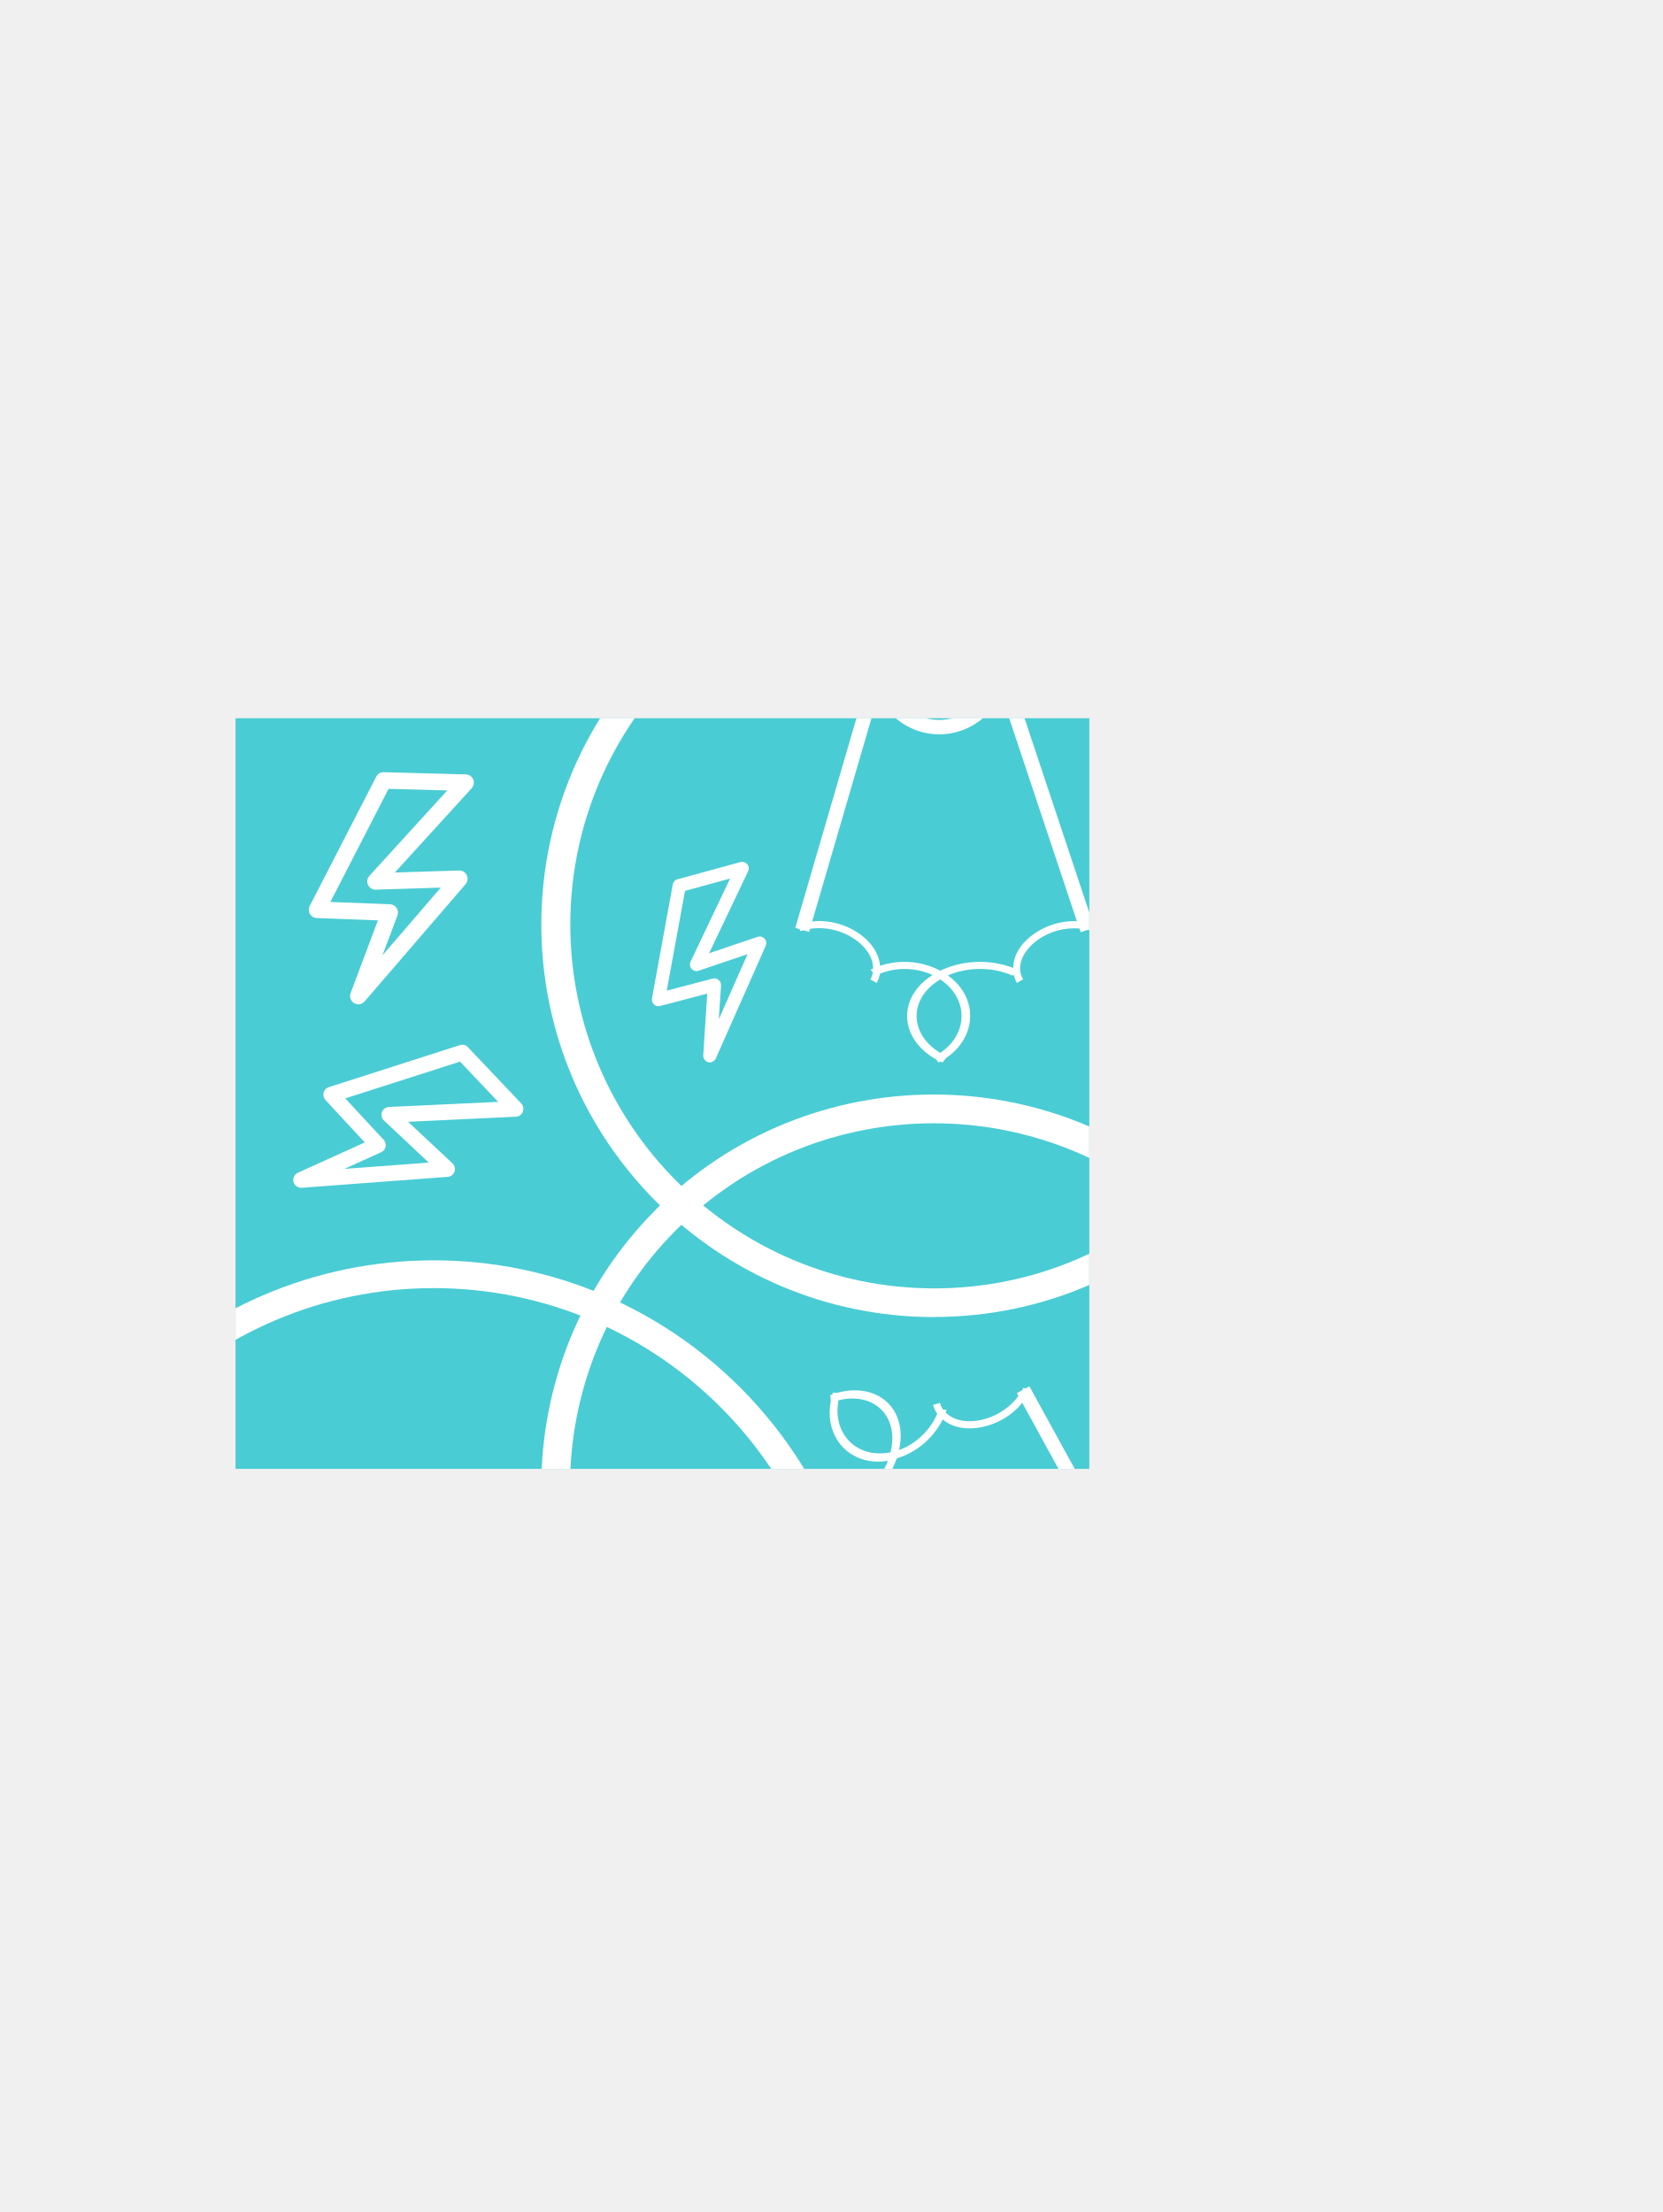
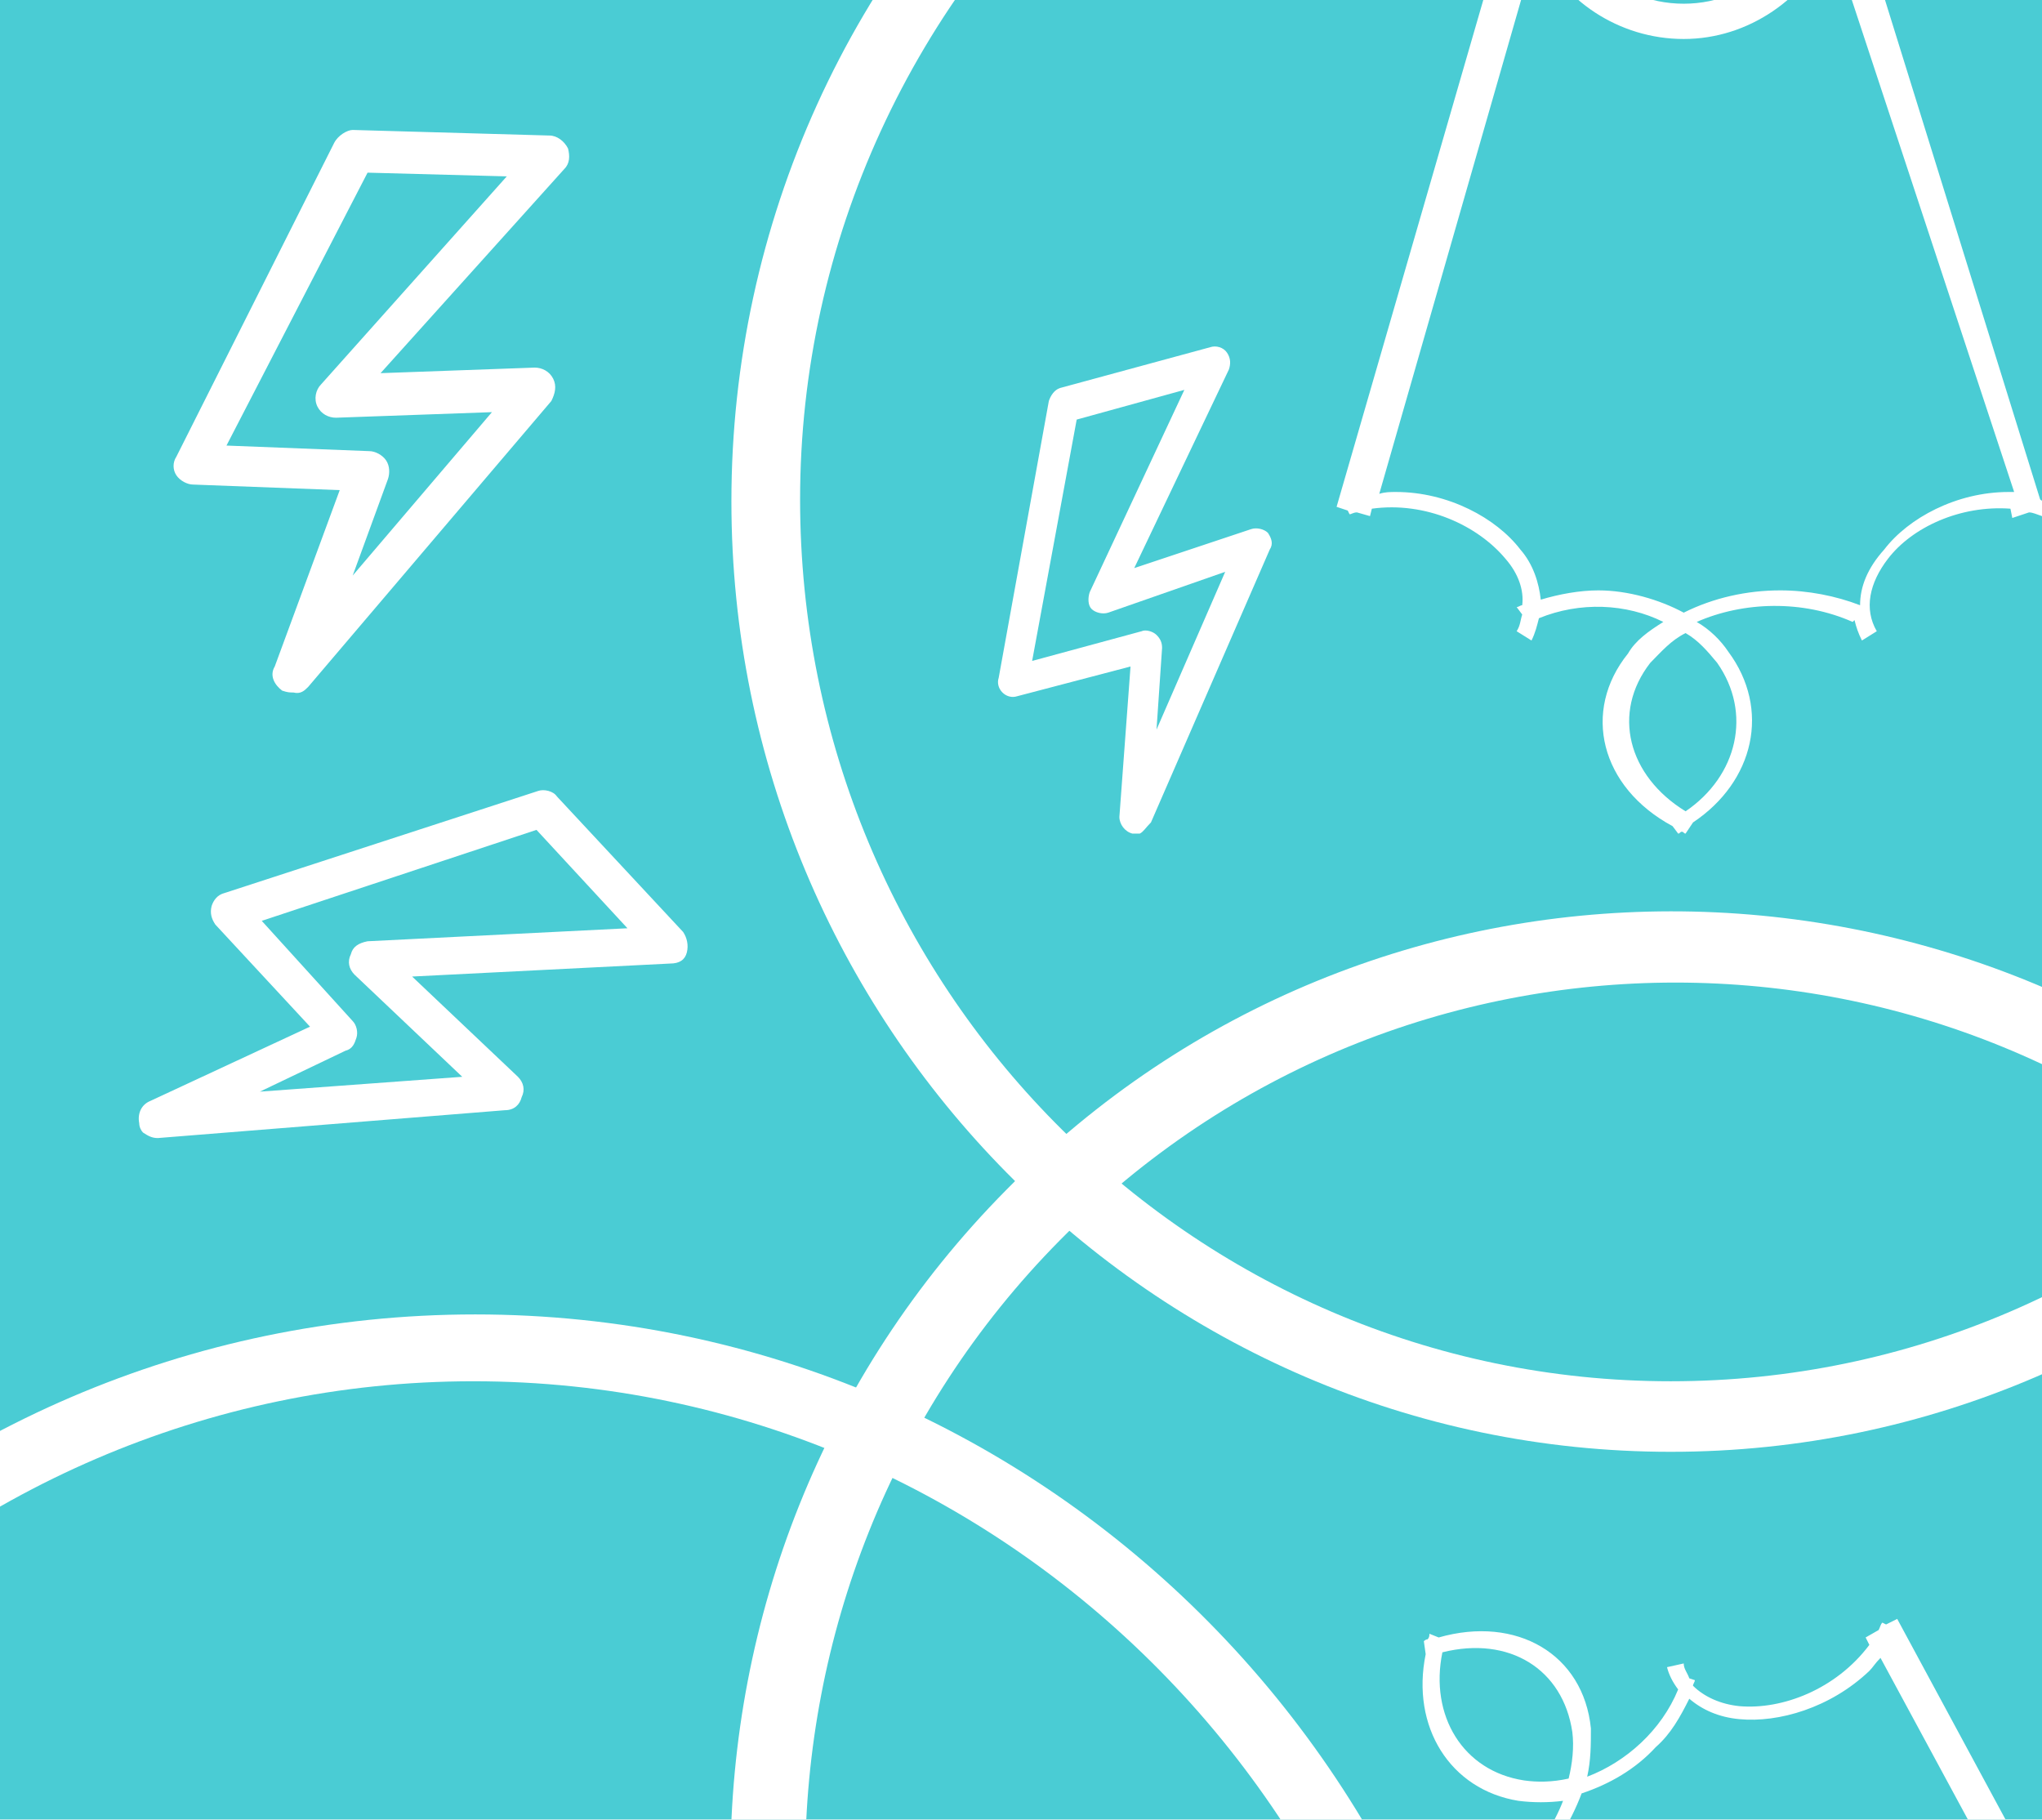
- <svg xmlns="http://www.w3.org/2000/svg" id="uuid-907e16d1-aed1-4992-932f-8c6b54ffa323" width="179.59" height="238.99" viewBox="0 0 179.59 238.99">
-   <defs>
-     <style>.uuid-1a323f54-dc88-48b0-ba6d-cead80f82fc4{fill:#fff;}.uuid-d287459b-2212-408c-a7de-a4ac9cc92c4f{fill:#4accd4;}.uuid-71924432-4870-4083-bbb9-f64218841513{clip-path:url(#uuid-37140cc9-16c2-41df-b9a4-331c69e10cca);}.uuid-2cfc262c-2861-49cf-acf1-45564b88b976{fill:none;}</style>
-     <clipPath id="uuid-37140cc9-16c2-41df-b9a4-331c69e10cca">
-       <rect class="uuid-2cfc262c-2861-49cf-acf1-45564b88b976" x="25.44" y="77.6" width="92.22" height="81.1" />
-     </clipPath>
-   </defs>
+ <svg xmlns="http://www.w3.org/2000/svg" xmlns:xlink="http://www.w3.org/1999/xlink" version="1.1" id="uuid-907e16d1-aed1-4992-932f-8c6b54ffa323" x="0px" y="0px" viewBox="0 0 110 98" style="enable-background:new 0 0 110 98;" xml:space="preserve">
+   <style type="text/css">
+ 	.st0{fill:#4ACCD4;}
+ 	.st1{clip-path:url(#SVGID_00000115482748616323574920000007060931276683329428_);}
+ 	.st2{fill:#FFFFFF;}
+ </style>
  <g id="uuid-b561b3ac-b3a8-4a93-9e15-96dea6a9b67d">
-     <rect class="uuid-d287459b-2212-408c-a7de-a4ac9cc92c4f" x="25.44" y="77.6" width="92.22" height="81.1" />
-     <g class="uuid-71924432-4870-4083-bbb9-f64218841513">
-       <path class="uuid-1a323f54-dc88-48b0-ba6d-cead80f82fc4" d="M38.7,108.5c-.16,0-.31-.04-.45-.12-.37-.22-.53-.68-.38-1.08l2.95-7.86-6.61-.25c-.31-.01-.58-.18-.74-.44-.15-.26-.16-.59-.02-.86l7.19-13.98c.16-.3,.47-.51,.82-.48l8.85,.24c.35,0,.66,.22,.8,.54,.14,.32,.07,.69-.16,.95l-8.3,9.11,6.94-.22c.37,0,.68,.19,.83,.51,.15,.32,.1,.7-.13,.97l-10.91,12.67c-.17,.2-.42,.31-.68,.31Zm-3.02-11.05l6.45,.25c.29,.01,.55,.16,.71,.4,.16,.24,.19,.54,.09,.81l-1.62,4.31,6.3-7.32-7.02,.22c-.37,.02-.69-.19-.84-.52-.15-.33-.09-.71,.15-.97l8.41-9.23-6.34-.17-6.29,12.23Z" />
-       <path class="uuid-1a323f54-dc88-48b0-ba6d-cead80f82fc4" d="M76.88,114.75c-.12,.04-.25,.04-.38,.01-.33-.08-.56-.39-.54-.74l.43-6.67-5.09,1.34c-.24,.06-.49,0-.66-.17-.18-.16-.26-.41-.22-.65l2.25-12.31c.05-.27,.24-.5,.51-.56l6.8-1.86c.27-.07,.55,.02,.73,.23,.18,.21,.22,.51,.1,.76l-4.22,8.86,5.24-1.77c.28-.09,.56-.01,.75,.19,.19,.21,.24,.51,.13,.77l-5.39,12.17c-.09,.2-.25,.33-.44,.39Zm-4.86-7.72l4.97-1.3c.22-.06,.46,0,.63,.14,.18,.15,.27,.37,.26,.59l-.24,3.66,3.11-7.03-5.29,1.79c-.28,.1-.57,.01-.76-.2-.19-.21-.23-.52-.11-.78l4.27-8.98-4.87,1.33-1.97,10.77Z" />
-       <path class="uuid-1a323f54-dc88-48b0-ba6d-cead80f82fc4" d="M31.92,128.08c-.1-.1-.18-.24-.22-.39-.1-.4,.1-.81,.47-.98l7.23-3.28-4.25-4.59c-.2-.21-.27-.51-.2-.79,.07-.28,.28-.5,.56-.59l14.16-4.54c.31-.1,.66-.03,.87,.22l5.76,6.08c.23,.24,.29,.59,.17,.9-.12,.31-.41,.51-.74,.53l-11.65,.55,4.79,4.49c.25,.25,.33,.58,.22,.9-.11,.32-.4,.54-.73,.56l-15.77,1.18c-.25,.02-.49-.08-.66-.25Zm5.37-9.41l4.15,4.48c.18,.2,.26,.47,.21,.74-.05,.27-.23,.49-.48,.6l-3.97,1.8,9.11-.68-4.84-4.55c-.26-.23-.33-.59-.21-.91,.12-.32,.41-.53,.75-.55l11.8-.55-4.12-4.35-12.39,3.97Z" />
-       <path class="uuid-1a323f54-dc88-48b0-ba6d-cead80f82fc4" d="M100.89,142.29c23.39,0,42.41-19.03,42.41-42.42,0-12.4-5.43-24.14-14.89-32.22-2.57-2.2-5.23-6.56-5.23-10.06v-9.19h4.06V26.99c0-8.05-3.47-15.26-8.94-20.21C115.81,2.85,109.19,.13,101.16,.01c-.09,0-.18-.01-.27-.01-.03,0-.06,0-.09,0-.06,0-.12,0-.18,0-8.96,0-16.25,3.23-18.21,7.79-2.28,2.3-4.14,5.04-5.49,8.06l-.69-.08-.17,1.54,.25,.03c-1.13,3-1.77,6.24-1.77,9.65v21.42h4.06v9.19c0,3.5-2.66,7.86-5.24,10.06-9.46,8.08-14.89,19.82-14.89,32.22,0,23.39,19.03,42.42,42.42,42.42Zm-.36-139.57c6.19,0,11.21,1.51,11.46,3.4h-22.92c.25-1.89,5.28-3.4,11.46-3.4Zm-17.29,8.76h35.29c2.27,2.72,3.94,5.96,4.84,9.53l-43.21-4.79c.84-1.71,1.88-3.3,3.08-4.74Zm-3.77,6.22l44.26,4.91c.26,1.43,.41,2.89,.41,4.39v3.38l-46.42-5.15c.19-2.65,.78-5.19,1.75-7.53Zm-1.83,9.3c0-.07,0-.15,0-.22l46.36,5.14,.14-1.26v9l-46.51-5.16v-7.5Zm0,18.32v-9.26l46.37,5.14,.14-1.26v5.38h-46.51Zm31.8,59.26c-1.14-.44-2.37-.66-3.58-.66-1.53,0-3.02,.34-4.3,.96-1.16-.62-2.5-.96-3.88-.96-.88,0-1.77,.14-2.62,.43-.07-.76-.37-1.54-.95-2.27-1.15-1.44-3.29-2.57-5.66-2.57-.24,0-.49,.03-.73,.06l7.14-24.47c1.16,2.5,3.67,4.24,6.6,4.24s5.54-1.8,6.67-4.37l8.19,24.57c-.09,0-.18-.02-.27-.02-2.37,0-4.5,1.14-5.66,2.57-.64,.8-.94,1.66-.95,2.5Zm-6.46,2.57c1.61,2.21,.95,5.03-1.42,6.61-2.63-1.57-3.37-4.4-1.58-6.61,.43-.53,.97-.97,1.58-1.33,.55,.36,1.04,.81,1.42,1.33Zm-7.27-35.11v-23.63h11.48v23.63c0,3.17-2.58,5.74-5.74,5.74s-5.74-2.57-5.74-5.74Zm-20.33-2.03c3.14-2.68,6.32-7.81,6.32-12.41v-9.19h12.46v23.52l-8.26,28.32,.47,.14,.07,.2c.11-.04,.23-.05,.35-.08l.6,.18,.1-.34c2.49-.37,4.84,.74,6.02,2.21,.56,.69,.8,1.41,.79,2.09-.09,.04-.18,.07-.26,.11l.24,.33c-.05,.25-.14,.49-.27,.72l.67,.39c.19-.32,.31-.66,.37-1.01,1.85-.73,3.97-.64,5.68,.15-.62,.39-1.18,.86-1.62,1.41-2.11,2.6-1.18,5.94,2.02,7.72l.24,.33c.07-.03,.13-.07,.2-.11,.08,.04,.14,.08,.22,.11l.38-.47c2.7-1.81,3.46-5.05,1.61-7.58-.38-.53-.86-.98-1.4-1.36,2.1-.92,4.79-.97,7.02,.03l.1-.12c.07,.31,.17,.62,.34,.9l.67-.39c-.57-.97-.39-2.15,.5-3.25,1.11-1.39,3.26-2.43,5.59-2.24l.13,.4,.77-.26c.19,.04,.39,.07,.58,.14l.12-.37h0s.12-.37,.12-.37c-.09-.03-.17-.04-.26-.06l-9.29-27.88v-23.5h11.35v9.19c0,4.61,3.18,9.73,6.32,12.41,8.78,7.49,13.8,18.37,13.8,29.86,0,21.68-17.64,39.32-39.32,39.32s-39.32-17.64-39.32-39.32c0-11.49,5.03-22.38,13.8-29.86Z" />
+     <rect class="st0" width="110" height="98" />
+     <g>
      <g>
-         <path class="uuid-1a323f54-dc88-48b0-ba6d-cead80f82fc4" d="M70.87,130.66c-16.54,16.54-16.54,43.45,0,59.98,8.77,8.77,20.91,13.23,33.31,12.25,3.37-.27,8.34,.94,10.81,3.41l6.5,6.5-2.87,2.87,15.14,15.14c5.69,5.69,13.25,8.33,20.61,7.97,4.54,1.02,11.13-1.73,16.9-7.33,.06-.06,.14-.12,.2-.18,.02-.02,.04-.05,.06-.07,.04-.04,.09-.08,.13-.12,6.34-6.34,9.2-13.77,7.37-18.39-.01-3.24-.63-6.49-1.82-9.58l.54-.43-.97-1.21-.2,.16c-1.32-2.92-3.16-5.67-5.57-8.07l-15.14-15.14-2.87,2.87-6.5-6.5c-2.47-2.47-3.68-7.44-3.41-10.82,.98-12.4-3.49-24.54-12.25-33.31-16.54-16.54-43.45-16.54-59.99,0Zm98.95,98.44c-4.37,4.37-9,6.86-10.51,5.7l16.21-16.21c1.16,1.51-1.33,6.14-5.7,10.51Zm6.03-18.42l-24.96,24.96c-3.53-.32-7-1.43-10.16-3.32l33.94-27.17c.61,1.81,1.01,3.66,1.18,5.53Zm-1.73-7.07l-34.77,27.83c-1.19-.82-2.33-1.75-3.4-2.81l-2.39-2.39,36.46-29.18c1.74,2.01,3.12,4.22,4.09,6.56Zm-5.28-7.87c.05,.05,.1,.11,.15,.16l-36.41,29.15,.79,.99-6.36-6.36,36.53-29.24,5.3,5.3Zm-12.96-12.96l6.55,6.55-36.42,29.15,.79,.99-3.81-3.81,32.89-32.89Zm-64.39-19.42c1.12-.5,2.14-1.21,3-2.07,1.08-1.08,1.9-2.38,2.37-3.72,1.26-.38,2.45-1.09,3.42-2.06,.62-.62,1.15-1.35,1.55-2.15,.59,.49,1.35,.83,2.28,.93,1.83,.2,4.15-.51,5.82-2.18,.17-.17,.32-.37,.48-.56l12.26,22.35c-2.58-.95-5.59-.4-7.66,1.67-2.11,2.11-2.64,5.19-1.63,7.81l-23.16-11.58c.07-.06,.14-.11,.2-.18,1.67-1.67,2.38-3.99,2.18-5.82-.11-1.02-.52-1.84-1.1-2.44Zm2.75-6.39c-2.7-.42-4.23-2.89-3.67-5.68,2.97-.75,5.49,.73,5.79,3.56,.07,.68,0,1.37-.17,2.06-.65,.13-1.3,.16-1.95,.06Zm29.96,19.69l16.71,16.71-8.12,8.12-16.71-16.71c-2.24-2.24-2.24-5.88,0-8.12,2.24-2.24,5.88-2.24,8.12,0Zm15.81-12.94c-.33,4.12,1.05,9.99,4.31,13.25l6.5,6.5-8.81,8.81-16.63-16.63-14.19-25.87-.43,.24-.19-.1c-.05,.11-.13,.2-.19,.3l-.55,.3,.17,.31c-1.5,2.02-3.94,2.9-5.82,2.69-.88-.09-1.56-.43-2.04-.92,.03-.09,.08-.17,.11-.26l-.4-.06c-.14-.21-.25-.44-.32-.7l-.75,.2c.09,.36,.25,.68,.45,.98-.79,1.83-2.35,3.26-4.12,3.91,.16-.72,.22-1.44,.15-2.14-.35-3.33-3.37-5.03-6.89-4.03l-.4-.06c-.02,.07-.04,.15-.06,.22-.08,.03-.16,.05-.23,.08l.06,.61c-.63,3.19,1.12,6.01,4.22,6.5,.64,.1,1.3,.08,1.95-.02-.84,2.13-2.7,4.08-4.98,4.94v.15c-.25-.17-.54-.31-.86-.4l-.2,.75c1.08,.28,1.79,1.25,1.95,2.65,.19,1.77-.59,4.03-2.36,5.54l-.37-.19-.36,.73c-.17,.11-.32,.22-.51,.31l.18,.34h0s.18,.34,.18,.34c.08-.04,.15-.1,.23-.14l26.29,13.14,16.62,16.62-8.03,8.03-6.5-6.5c-3.26-3.26-9.13-4.63-13.25-4.31-11.5,.91-22.75-3.23-30.88-11.36-15.33-15.33-15.33-40.28,0-55.61,15.33-15.33,40.28-15.33,55.61,0,8.13,8.13,12.26,19.38,11.36,30.88Z" />
-         <path class="uuid-1a323f54-dc88-48b0-ba6d-cead80f82fc4" d="M46.84,229.85c-25.83,0-46.84-21.01-46.84-46.84s21.01-46.84,46.84-46.84,46.84,21.01,46.84,46.84-21.01,46.84-46.84,46.84Zm0-90.68c-24.17,0-43.84,19.67-43.84,43.84s19.67,43.84,43.84,43.84,43.84-19.67,43.84-43.84-19.67-43.84-43.84-43.84Z" />
+         <defs>
+           <rect id="SVGID_1_" width="110" height="98" />
+         </defs>
+         <clipPath id="SVGID_00000104676072716609517930000002877460539425992625_">
+           <use xlink:href="#SVGID_1_" style="overflow:visible;" />
+         </clipPath>
+         <g style="clip-path:url(#SVGID_00000104676072716609517930000002877460539425992625_);">
+           <path class="st2" d="M15.8,37.3c-0.2,0-0.3,0-0.6-0.1c-0.4-0.3-0.7-0.8-0.4-1.3l3.5-9.5l-7.9-0.3c-0.3,0-0.7-0.2-0.9-0.5      c-0.2-0.3-0.2-0.7,0-1l8.5-16.9c0.2-0.4,0.7-0.7,1-0.7l10.6,0.3c0.4,0,0.8,0.3,1,0.7c0.1,0.4,0.1,0.8-0.2,1.1l-9.9,11l8.3-0.3      c0.4,0,0.8,0.2,1,0.6c0.2,0.4,0.1,0.8-0.1,1.2L16.6,37C16.4,37.2,16.2,37.4,15.8,37.3L15.8,37.3z M12.2,24l7.7,0.3      c0.3,0,0.7,0.2,0.9,0.5s0.2,0.7,0.1,1L19,31l7.5-8.8l-8.4,0.3c-0.4,0-0.8-0.2-1-0.6c-0.2-0.4-0.1-0.9,0.2-1.2l10-11.2l-7.5-0.2      L12.2,24L12.2,24z" />
+           <path class="st2" d="M61.4,44.9c-0.1,0-0.3,0-0.4,0c-0.4-0.1-0.7-0.5-0.7-0.9l0.6-8.1l-6.1,1.6c-0.3,0.1-0.6,0-0.8-0.2      c-0.2-0.2-0.3-0.5-0.2-0.8l2.7-14.9c0.1-0.3,0.3-0.6,0.6-0.7l8.1-2.2c0.3-0.1,0.7,0,0.9,0.3c0.2,0.3,0.2,0.6,0.1,0.9l-5.1,10.7      l6.3-2.1c0.3-0.1,0.7,0,0.9,0.2c0.2,0.3,0.3,0.6,0.1,0.9L62,44.3C61.7,44.6,61.6,44.8,61.4,44.9L61.4,44.9z M55.6,35.6l5.9-1.6      c0.2-0.1,0.6,0,0.8,0.2s0.3,0.4,0.3,0.7l-0.3,4.4l3.7-8.5L59.7,33c-0.3,0.1-0.7,0-0.9-0.2c-0.2-0.2-0.2-0.6-0.1-0.9L63.8,21      l-5.8,1.6L55.6,35.6L55.6,35.6z" />
+           <path class="st2" d="M7.7,61c-0.1-0.1-0.2-0.3-0.2-0.5c-0.1-0.5,0.1-1,0.6-1.2l8.6-4l-5.1-5.5c-0.2-0.3-0.3-0.6-0.2-1      c0.1-0.3,0.3-0.6,0.7-0.7L29,42.6c0.3-0.1,0.8,0,1,0.3l6.8,7.3c0.2,0.3,0.3,0.7,0.2,1.1c-0.1,0.4-0.4,0.6-0.9,0.6l-13.9,0.7      l5.7,5.4c0.3,0.3,0.4,0.7,0.2,1.1c-0.1,0.4-0.4,0.7-0.9,0.7L8.5,61.3C8.2,61.3,8,61.2,7.7,61L7.7,61z M14.1,49.6l4.9,5.4      c0.2,0.2,0.3,0.6,0.2,0.9s-0.2,0.6-0.6,0.7L14,58.8L24.9,58l-5.8-5.5c-0.3-0.3-0.4-0.7-0.2-1.1c0.1-0.4,0.4-0.6,0.9-0.7l14-0.7      l-4.9-5.3L14.1,49.6L14.1,49.6z" />
+           <path class="st2" d="M90,78.2c27.9,0,50.6-23,50.6-51.3c0-15-6.5-29.2-17.7-38.9c-3-2.7-6.3-7.9-6.3-12.2v-11.1h4.8v-25.9      c0-9.7-4.2-18.4-10.7-24.4c-2.9-4.7-10.9-8-20.4-8.2c-0.1,0-0.2,0-0.3,0h-0.1c-0.1,0-0.1,0-0.2,0c-10.7,0-19.4,3.9-21.8,9.4      c-2.7,2.8-4.9,6.1-6.5,9.7l-0.8,0l-0.2,1.9h0.3c-1.3,3.6-2.1,7.5-2.1,11.7v25.9h4.8v11.1c0,4.2-3.1,9.5-6.3,12.2      C45.8-2.1,39.4,12.1,39.4,27C39.4,55.2,62.1,78.2,90,78.2L90,78.2z M89.6-90.5c7.4,0,13.4,1.8,13.7,4.1H75.9      C76.2-88.7,82.2-90.5,89.6-90.5z M68.9-79.9H111c2.7,3.3,4.7,7.2,5.7,11.5l-51.5-5.8C66.2-76.2,67.5-78.2,68.9-79.9z M64.4-72.4      l52.8,5.9c0.3,1.7,0.4,3.5,0.4,5.3v4.1l-55.3-6.2C62.6-66.5,63.3-69.6,64.4-72.4z M62.3-61.1c0-0.1,0-0.2,0-0.3l55.3,6.2      l0.1-1.5v10.9L62.3-52V-61.1L62.3-61.1z M62.3-39v-11.2l55.3,6.2l0.1-1.5v6.5H62.3z M100.2,32.6c-1.3-0.5-2.8-0.8-4.3-0.8      c-1.8,0-3.6,0.4-5.2,1.2c-1.3-0.7-3-1.2-4.6-1.2c-1,0-2.1,0.2-3.1,0.5c-0.1-0.9-0.4-1.9-1.1-2.7c-1.3-1.7-3.9-3.1-6.7-3.1      c-0.3,0-0.6,0-0.9,0.1L82.8-3c1.3,3,4.4,5.1,7.9,5.1c3.5,0,6.6-2.2,8-5.3l9.8,29.7c-0.1,0-0.2,0-0.3,0c-2.8,0-5.4,1.4-6.7,3.1      C100.6,30.6,100.2,31.6,100.2,32.6L100.2,32.6z M92.5,35.7c1.9,2.7,1.1,6.1-1.7,8c-3.1-1.9-4-5.3-1.9-8c0.6-0.6,1.1-1.2,1.9-1.6      C91.5,34.5,92,35.1,92.5,35.7z M83.8-6.7v-28.6h13.7v28.6c0,3.8-3,6.9-6.8,6.9C86.9,0.2,83.8-2.9,83.8-6.7z M59.6-9.2      c3.7-3.2,7.5-9.4,7.5-15v-11.1h14.8v28.4l-9.9,34.2l0.6,0.2l0.1,0.2c0.1,0,0.2-0.1,0.4-0.1l0.7,0.2l0.1-0.4      c2.9-0.4,5.7,0.9,7.2,2.7c0.7,0.8,1,1.7,0.9,2.5c-0.1,0-0.2,0.1-0.3,0.1l0.3,0.4c-0.1,0.3-0.1,0.6-0.3,0.9l0.8,0.5      c0.2-0.4,0.3-0.8,0.4-1.2c2.2-0.9,4.7-0.8,6.7,0.2c-0.8,0.5-1.5,1-1.9,1.7c-2.5,3.1-1.5,7.2,2.4,9.3l0.3,0.4      c0.1,0,0.1-0.1,0.2-0.1s0.1,0.1,0.2,0.1l0.4-0.6c3.3-2.2,4.2-6.1,1.9-9.2c-0.4-0.6-1-1.2-1.7-1.6c2.5-1.1,5.7-1.2,8.4,0l0.1-0.1      c0.1,0.4,0.2,0.7,0.4,1.1l0.8-0.5c-0.7-1.2-0.4-2.6,0.6-3.9c1.3-1.7,3.9-2.9,6.6-2.7l0.1,0.5l0.9-0.3c0.2,0,0.4,0.1,0.7,0.2      l0.1-0.4l0,0l0.1-0.4c-0.1,0-0.2,0-0.3-0.1L99.4-6.9v-28.4H113v11.1c0,5.6,3.8,11.8,7.5,15C131-0.1,136.9,13,136.9,26.9      c0,26.2-21,47.5-46.9,47.5S43.1,53.1,43.1,26.9C43.1,13,49.2-0.1,59.6-9.2L59.6-9.2z" />
+           <g>
+             <path class="st2" d="M54.2,64.1c-19.8,20-19.8,52.5,0,72.5c10.4,10.6,24.9,16,39.7,14.8c4-0.3,10,1.1,12.9,4.1l7.7,7.9       l-3.4,3.5l18.1,18.3c6.7,6.9,15.8,10.1,24.6,9.6c5.4,1.2,13.2-2.1,20.2-8.9c0.1-0.1,0.1-0.1,0.2-0.2c0,0,0-0.1,0.1-0.1l0.1-0.1       c7.5-7.7,11-16.6,8.8-22.2c0-3.9-0.8-7.8-2.1-11.6l0.7-0.5l-1.1-1.5l-0.2,0.2c-1.6-3.5-3.8-6.9-6.6-9.8l-18.1-18.3l-3.4,3.5       l-7.7-7.9c-2.9-3-4.4-9-4-13.1c1.1-15-4.2-29.7-14.6-40.3C106,44.1,73.9,44.1,54.2,64.1L54.2,64.1z M172.2,183.1       c-5.2,5.3-10.8,8.3-12.6,6.9l19.3-19.6C180.4,172.2,177.5,177.8,172.2,183.1L172.2,183.1z M179.4,160.8L149.6,191       c-4.3-0.4-8.3-1.7-12.1-4l40.5-32.8C178.7,156.3,179.3,158.6,179.4,160.8z M177.3,152.3l-41.5,33.6c-1.5-1-2.8-2.1-4-3.4       l-2.8-2.9l43.4-35.3C174.5,146.8,176.2,149.5,177.3,152.3L177.3,152.3z M171.1,142.8c0.1,0.1,0.1,0.1,0.2,0.2l-43.4,35.2       l0.9,1.2l-7.6-7.7l43.6-35.3L171.1,142.8L171.1,142.8z M155.6,127.1l7.9,7.9L120,170.2l0.9,1.2l-4.5-4.6L155.6,127.1       L155.6,127.1z M78.8,103.6c1.3-0.6,2.6-1.5,3.6-2.5c1.2-1.3,2.2-2.9,2.8-4.5c1.5-0.5,2.9-1.3,4-2.5c0.8-0.7,1.3-1.6,1.8-2.6       c0.7,0.6,1.6,1,2.7,1.1c2.1,0.2,4.9-0.6,7-2.6c0.2-0.2,0.3-0.4,0.6-0.7l14.6,27c-3-1.1-6.6-0.5-9.1,2s-3.1,6.3-1.9,9.4       l-27.6-14c0.1-0.1,0.1-0.1,0.2-0.2c2-2,2.8-4.8,2.6-7C80,105.3,79.5,104.4,78.8,103.6L78.8,103.6z M82.1,95.9       c-3.3-0.5-5.1-3.5-4.4-6.9c3.6-0.9,6.5,0.9,7,4.3c0.1,0.8,0,1.7-0.2,2.5C83.6,96,82.8,96,82.1,95.9z M117.7,119.7l20,20.2       l-9.7,9.8l-20-20.2c-2.7-2.7-2.7-7.1,0-9.8C110.8,117,115.2,117,117.7,119.7z M136.7,104.1c-0.4,5,1.2,12.1,5.2,16l7.7,7.9       l-10.6,10.6l-19.9-20.1l-16.9-31.3l-0.6,0.3l-0.2-0.1c-0.1,0.1-0.1,0.2-0.2,0.4l-0.7,0.4l0.2,0.4c-1.8,2.4-4.7,3.5-7,3.3       c-1-0.1-1.9-0.5-2.5-1.1c0-0.1,0.1-0.2,0.1-0.3L91,90.4c-0.1-0.3-0.3-0.5-0.3-0.8l-0.9,0.2c0.1,0.4,0.3,0.8,0.6,1.2       c-0.9,2.2-2.8,3.9-4.9,4.7c0.2-0.9,0.2-1.7,0.2-2.6c-0.4-4-4-6.1-8.2-4.9L77,88c0,0.1,0,0.2-0.1,0.3c-0.1,0-0.2,0.1-0.2,0.1       l0.1,0.7C76,93,78.1,96.4,81.8,97c0.8,0.1,1.6,0.1,2.4,0c-1,2.6-3.3,4.9-5.9,6v0.2c-0.3-0.2-0.7-0.4-1-0.5l-0.2,0.9       c1.2,0.3,2.1,1.5,2.4,3.2c0.2,2.1-0.7,4.9-2.8,6.7l-0.4-0.2l-0.4,0.9c-0.2,0.1-0.3,0.3-0.6,0.4l0.2,0.4l0,0l0.2,0.4       c0.1,0,0.2-0.1,0.2-0.2L107,131l19.9,20.1l-9.5,9.7l-7.7-7.9c-3.9-3.9-10.9-5.6-15.8-5.2c-13.7,1.1-27.2-3.9-36.8-13.7       c-18.3-18.5-18.3-48.7,0-67.2s48-18.5,66.3,0C132.8,76.6,137.7,90.2,136.7,104.1L136.7,104.1z" />
+             <path class="st2" d="M25.5,184c-30.8,0-55.8-25.4-55.8-56.6s25-56.6,55.9-56.6s55.9,25.4,55.9,56.6S56.3,184,25.5,184z        M25.5,74.4c-28.8,0-52.3,23.8-52.3,53s23.5,53,52.3,53s52.3-23.8,52.3-53S54.3,74.4,25.5,74.4z" />
+           </g>
+         </g>
      </g>
    </g>
  </g>
</svg>
